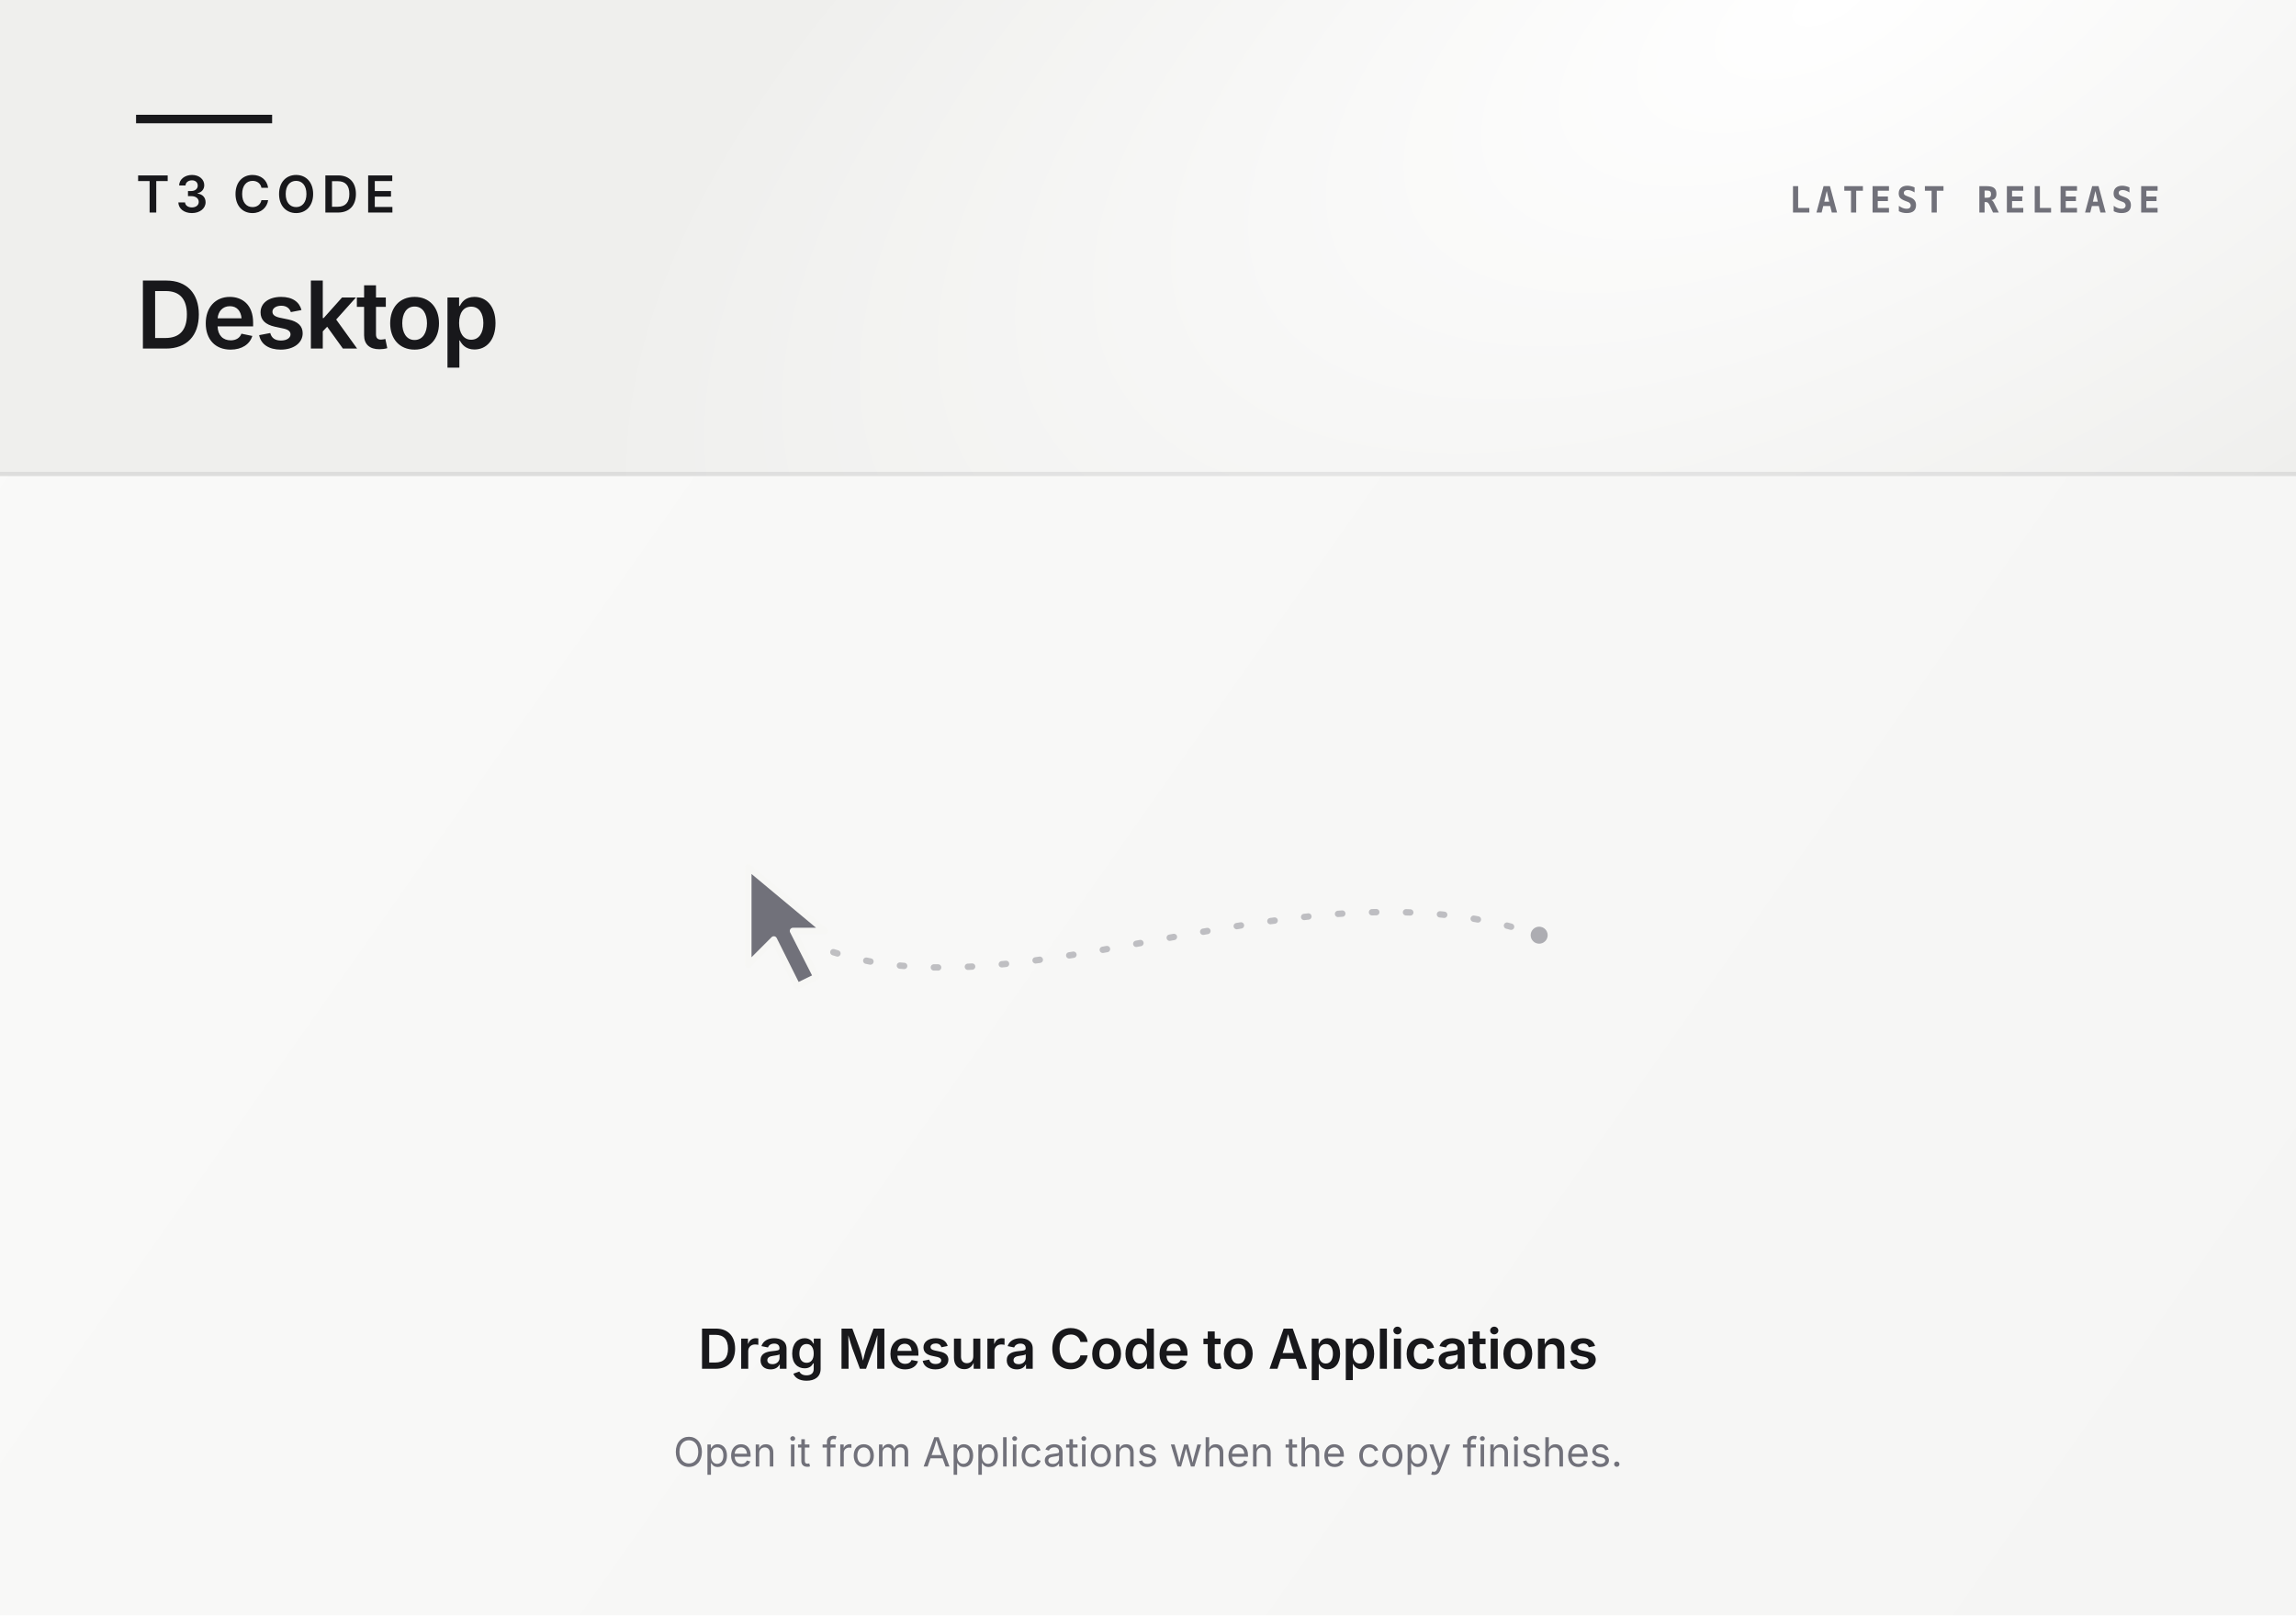
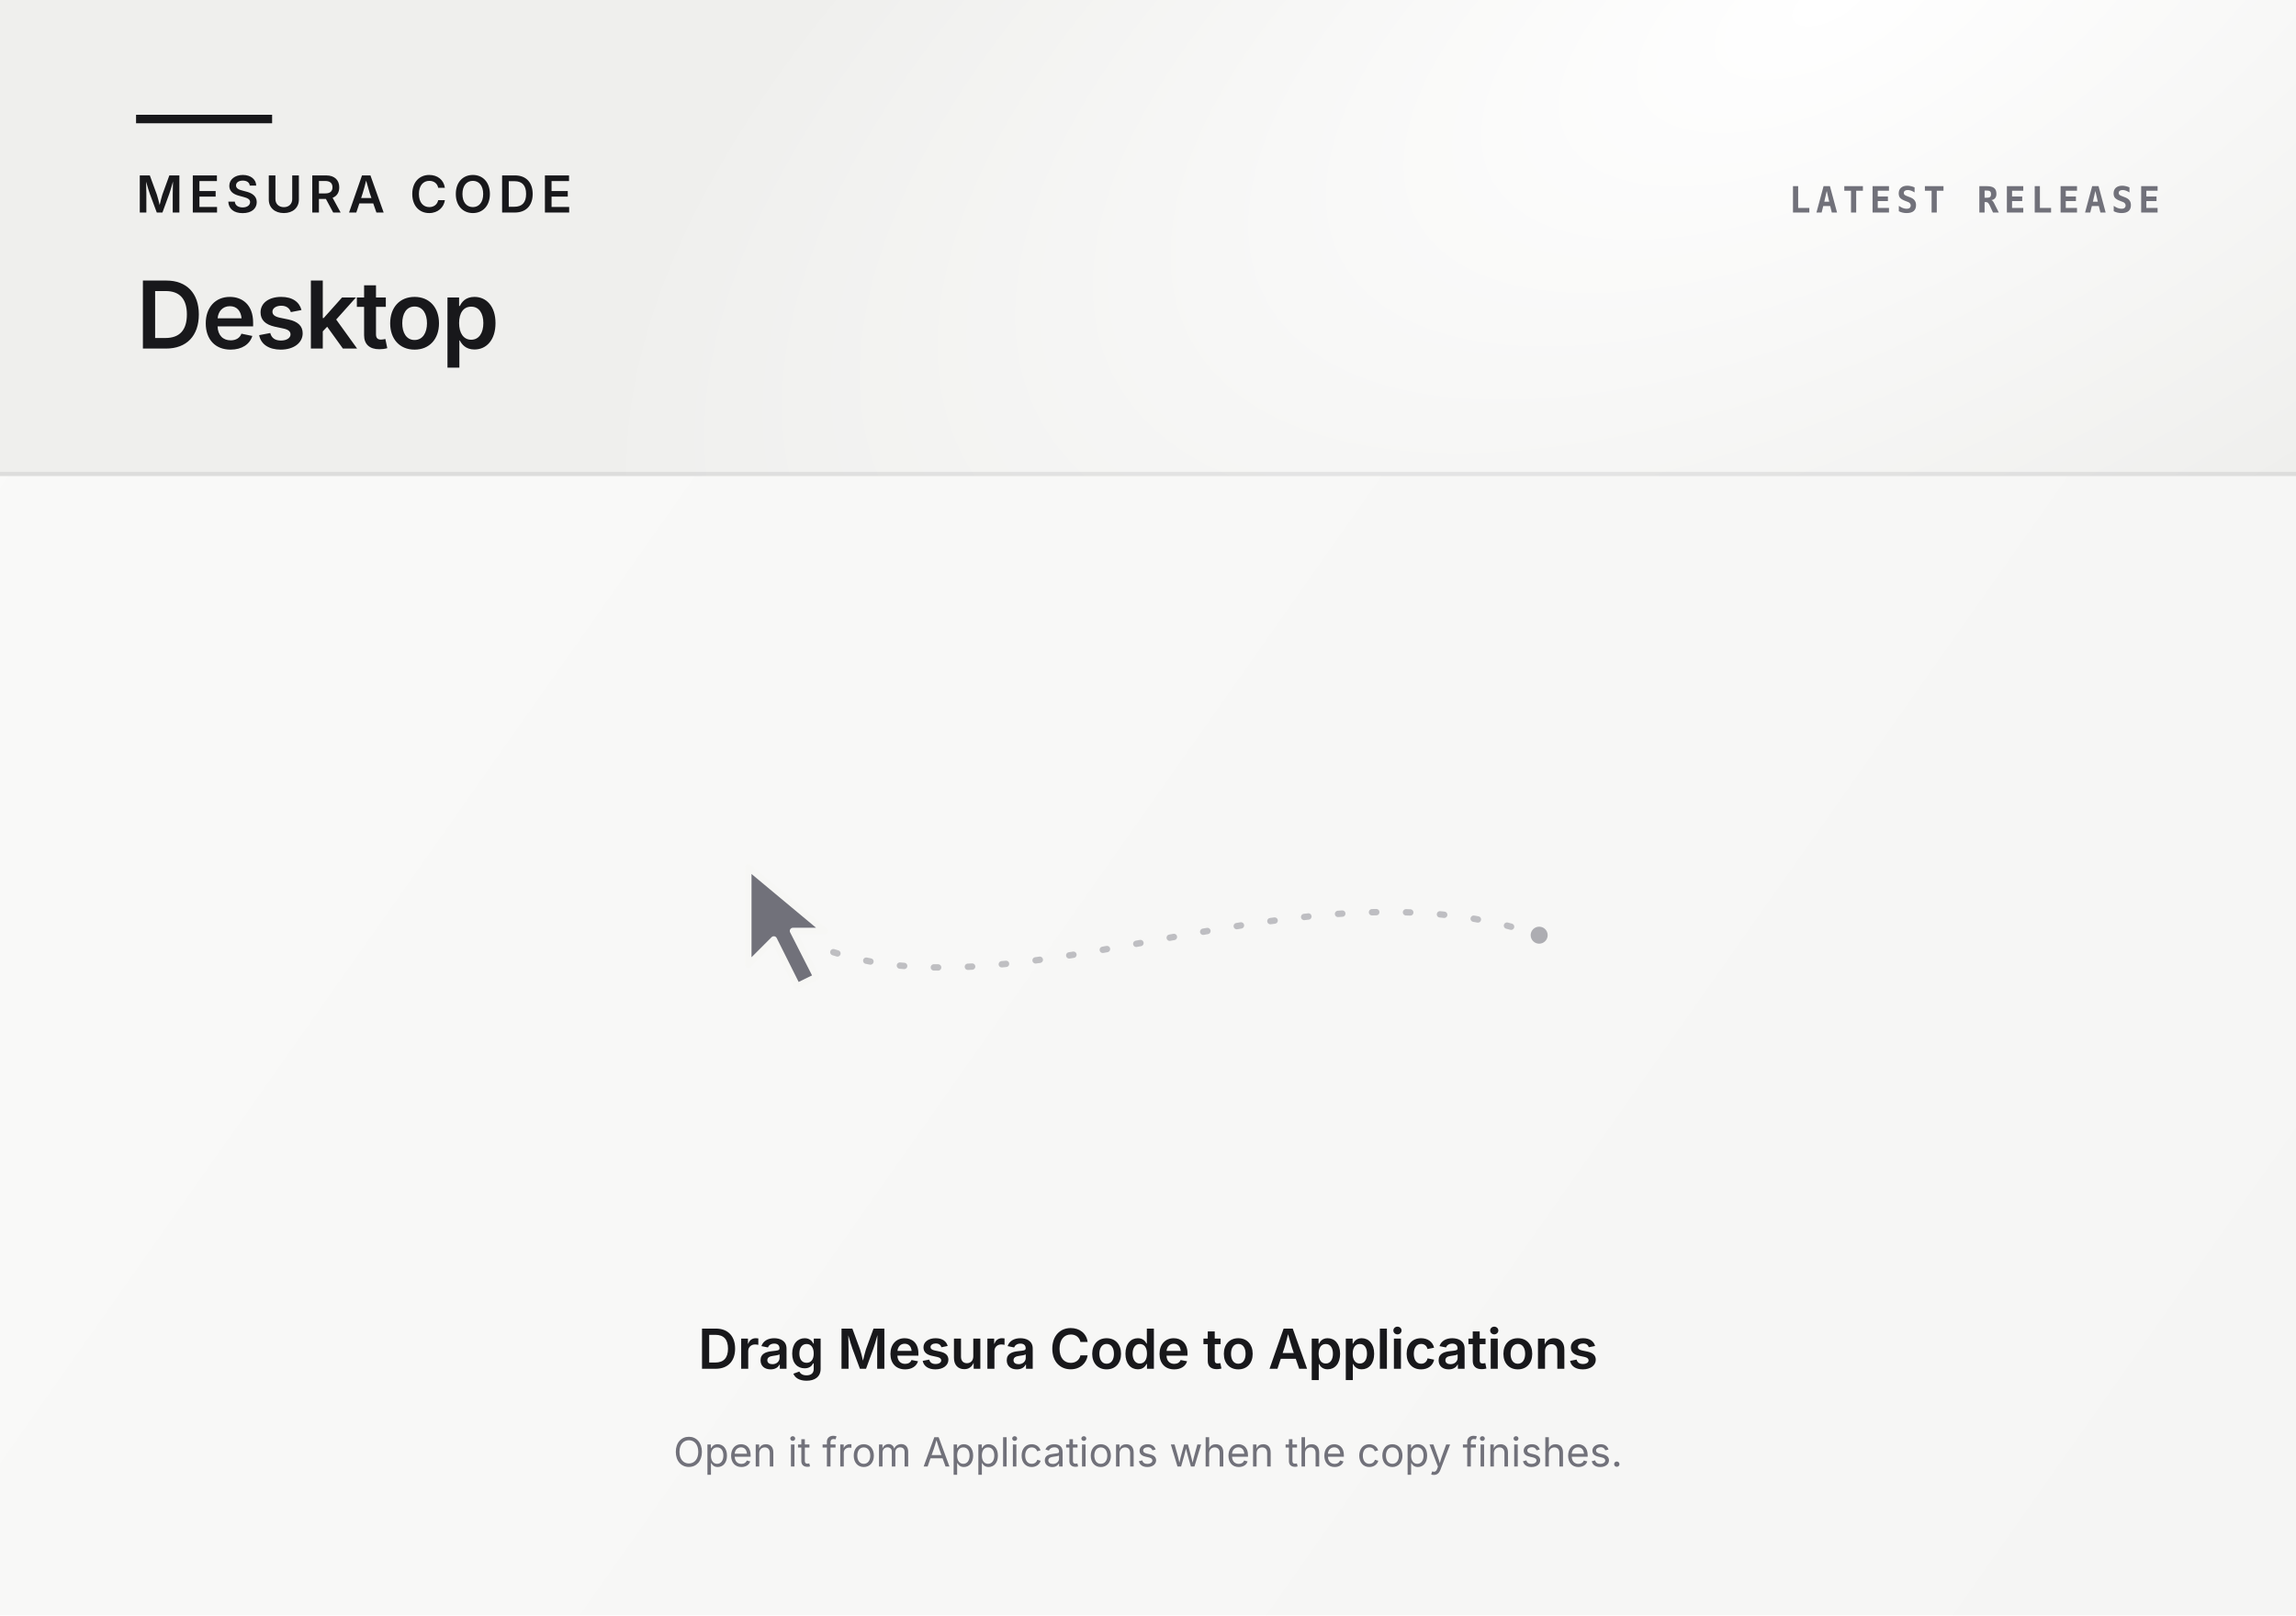
<svg xmlns="http://www.w3.org/2000/svg" width="1080" height="760" viewBox="0 0 540 380" fill="none">
  <defs>
    <linearGradient id="latest-surface" x1="0" y1="0" x2="540" y2="380" gradientUnits="userSpaceOnUse">
      <stop stop-color="#FAFAF9" />
      <stop offset="1" stop-color="#F5F5F4" />
    </linearGradient>
    <radialGradient id="latest-light" cx="0" cy="0" r="1" gradientUnits="userSpaceOnUse" gradientTransform="translate(430 0) rotate(152) scale(320 150)">
      <stop stop-color="#FFFFFF" />
      <stop offset="1" stop-color="#FFFFFF" stop-opacity="0" />
    </radialGradient>
  </defs>
  <rect width="540" height="380" fill="url(#latest-surface)" />
  <rect width="540" height="112" fill="#EFEFED" />
  <rect width="540" height="112" fill="url(#latest-light)" />
  <path d="M0 111.5H540" stroke="#18181B" stroke-opacity="0.08" />
  <path d="M32 28H64" stroke="#18181B" stroke-width="2" />
  <g font-family="-apple-system, BlinkMacSystemFont, sans-serif" fill="#18181B">
-     <text x="32" y="50" font-size="12" font-weight="600" letter-spacing="1.4">T3 CODE</text>
+     <text x="32" y="50" font-size="12" font-weight="600" letter-spacing="1.4">MESURA CODE</text>
    <text x="32" y="82" font-size="22" font-weight="600" letter-spacing="-0.45">Desktop</text>
    <text x="508" y="50" text-anchor="end" font-family="ui-monospace, SFMono-Regular, Menlo, monospace" font-size="8.5" font-weight="600" letter-spacing="1.2" fill="#71717A">LATEST RELEASE</text>
  </g>
  <path d="M196 224C242 239 307 201 362 220" stroke="#71717A" stroke-width="1.5" stroke-linecap="round" stroke-dasharray="1 7" opacity="0.42" />
  <circle cx="362" cy="220" r="2" fill="#71717A" opacity="0.55" />
  <path d="M176 204V227L182 221L187.5 232L192 229.8L186.5 219H194L176 204Z" fill="#71717A" stroke="#F7F7F5" stroke-width="1.5" stroke-linejoin="round" />
  <g font-family="-apple-system, BlinkMacSystemFont, sans-serif" text-anchor="middle">
    <text x="270" y="322" font-size="13" font-weight="600" letter-spacing="-0.1" fill="#18181B">Drag Mesura Code to Applications</text>
    <text x="270" y="345" font-size="9.5" fill="#71717A">Open it from Applications when the copy finishes.</text>
  </g>
</svg>
